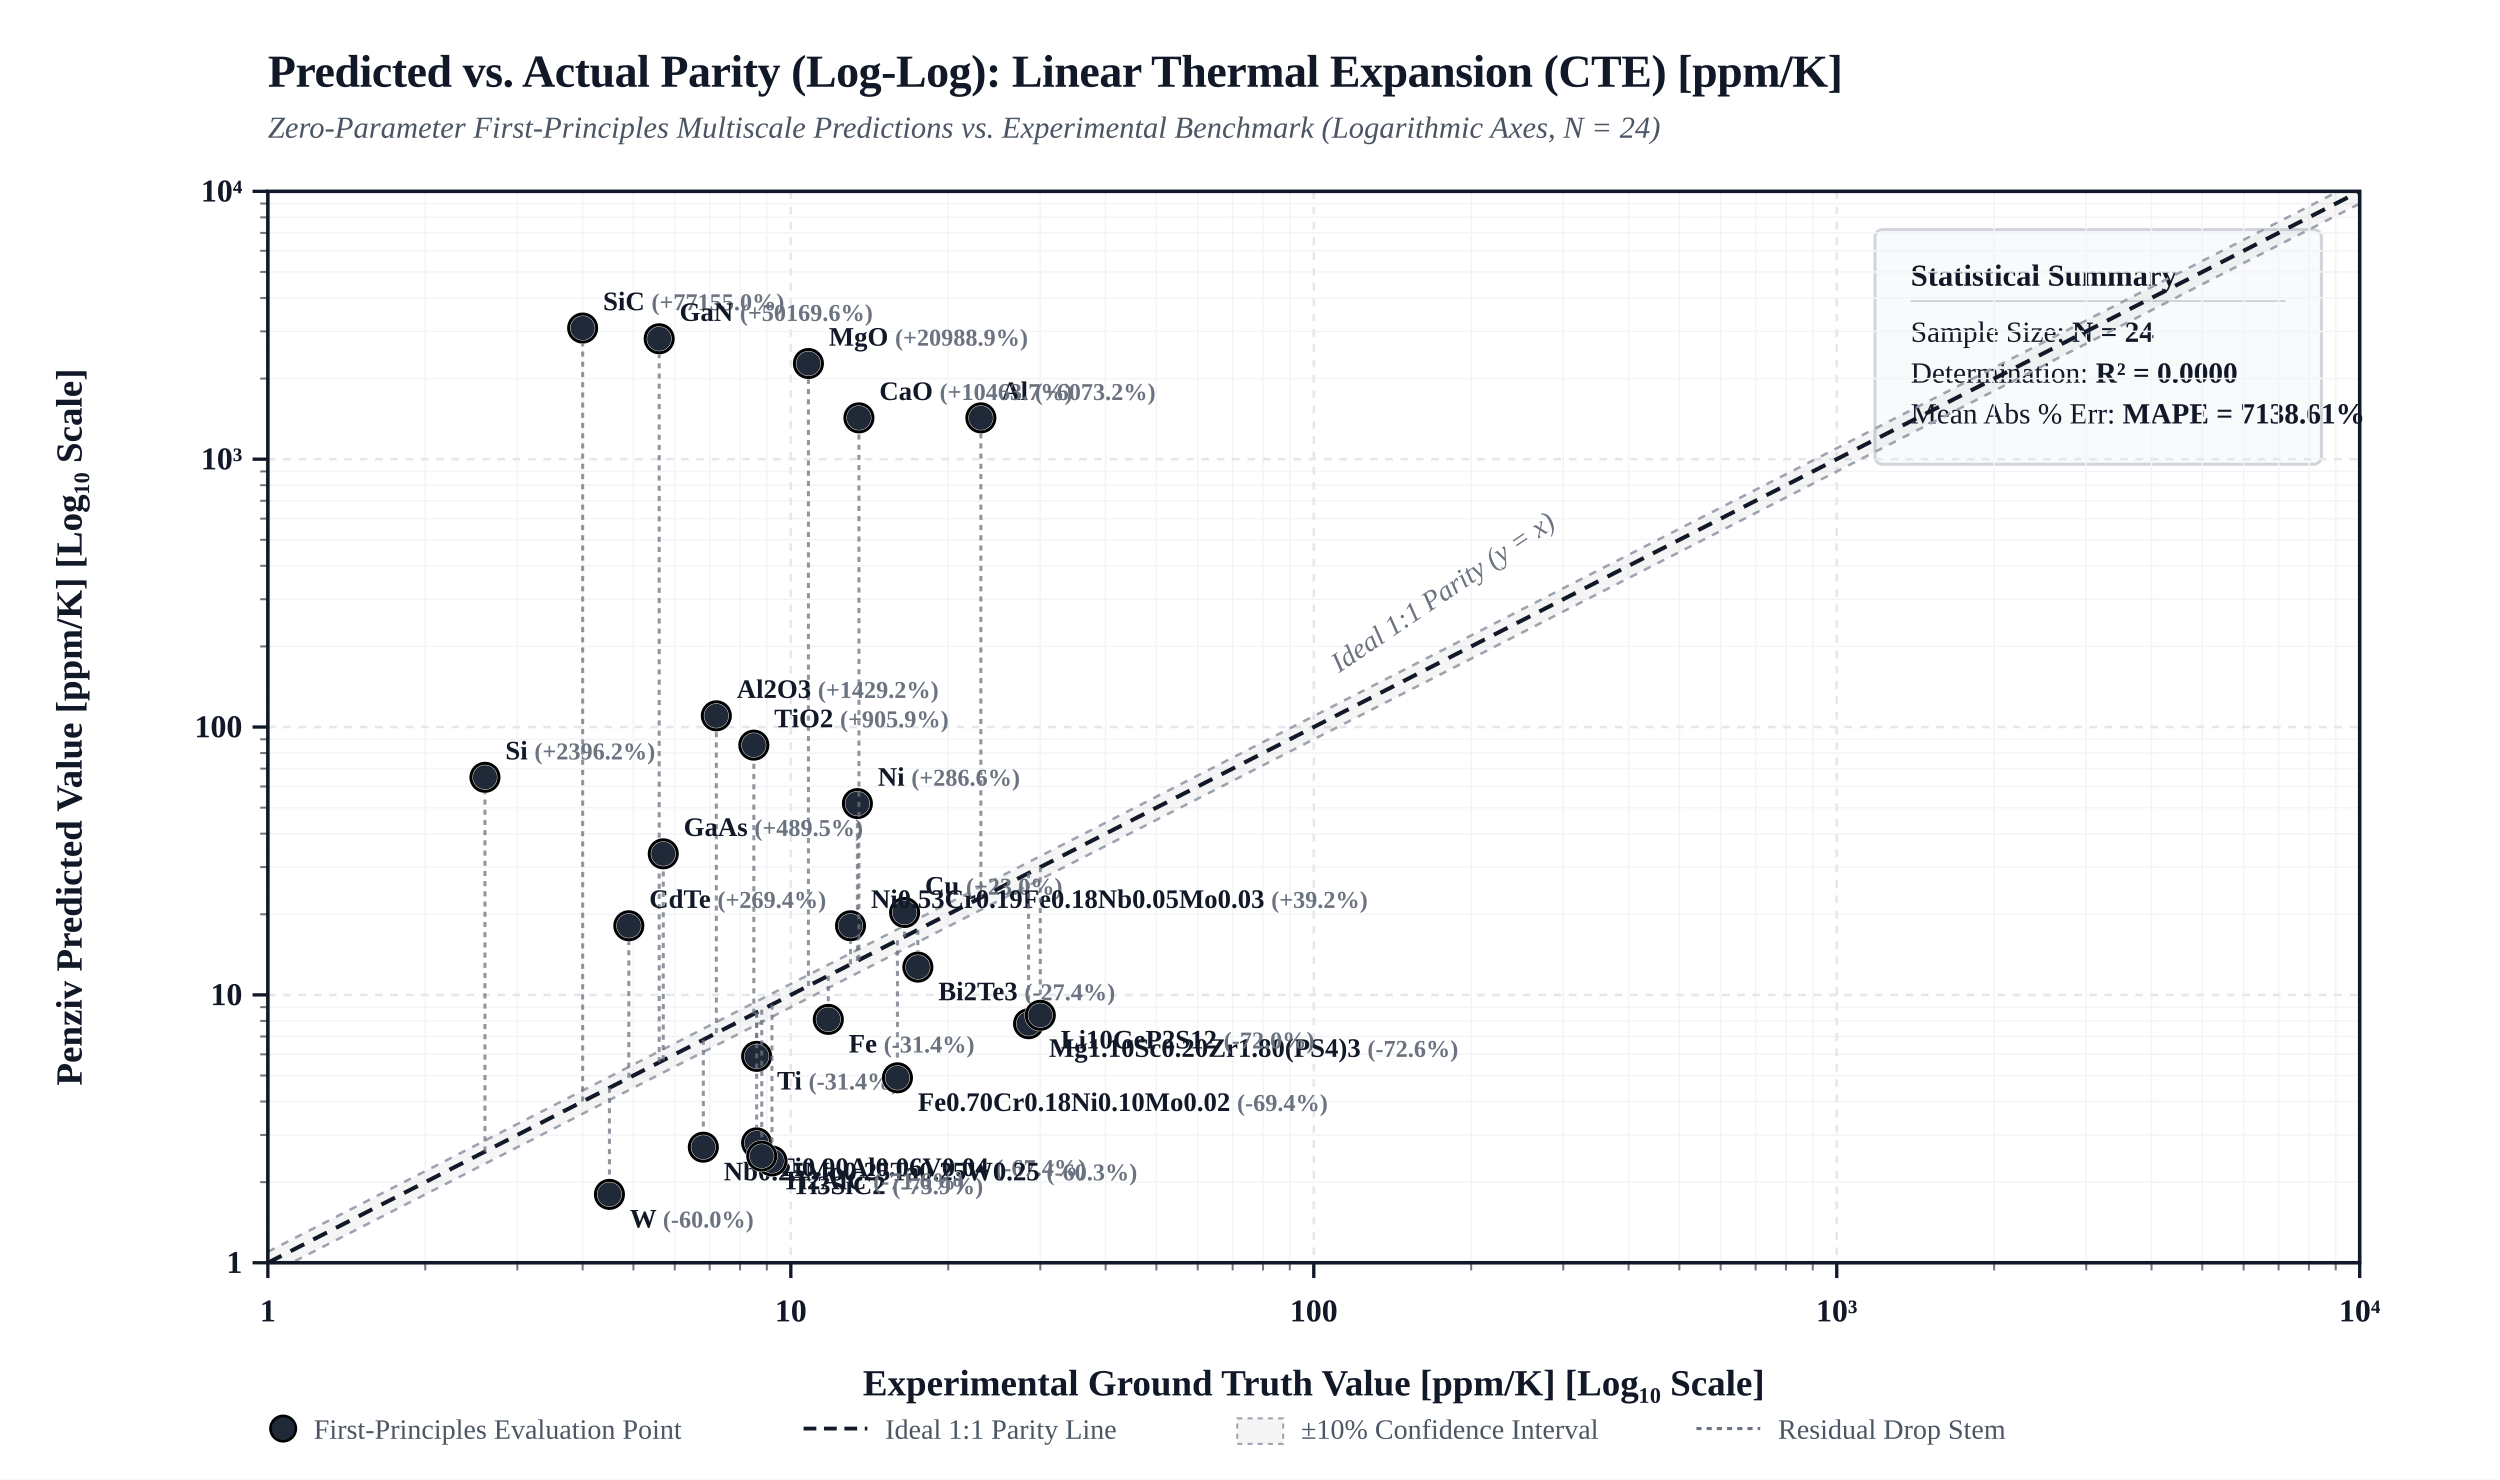
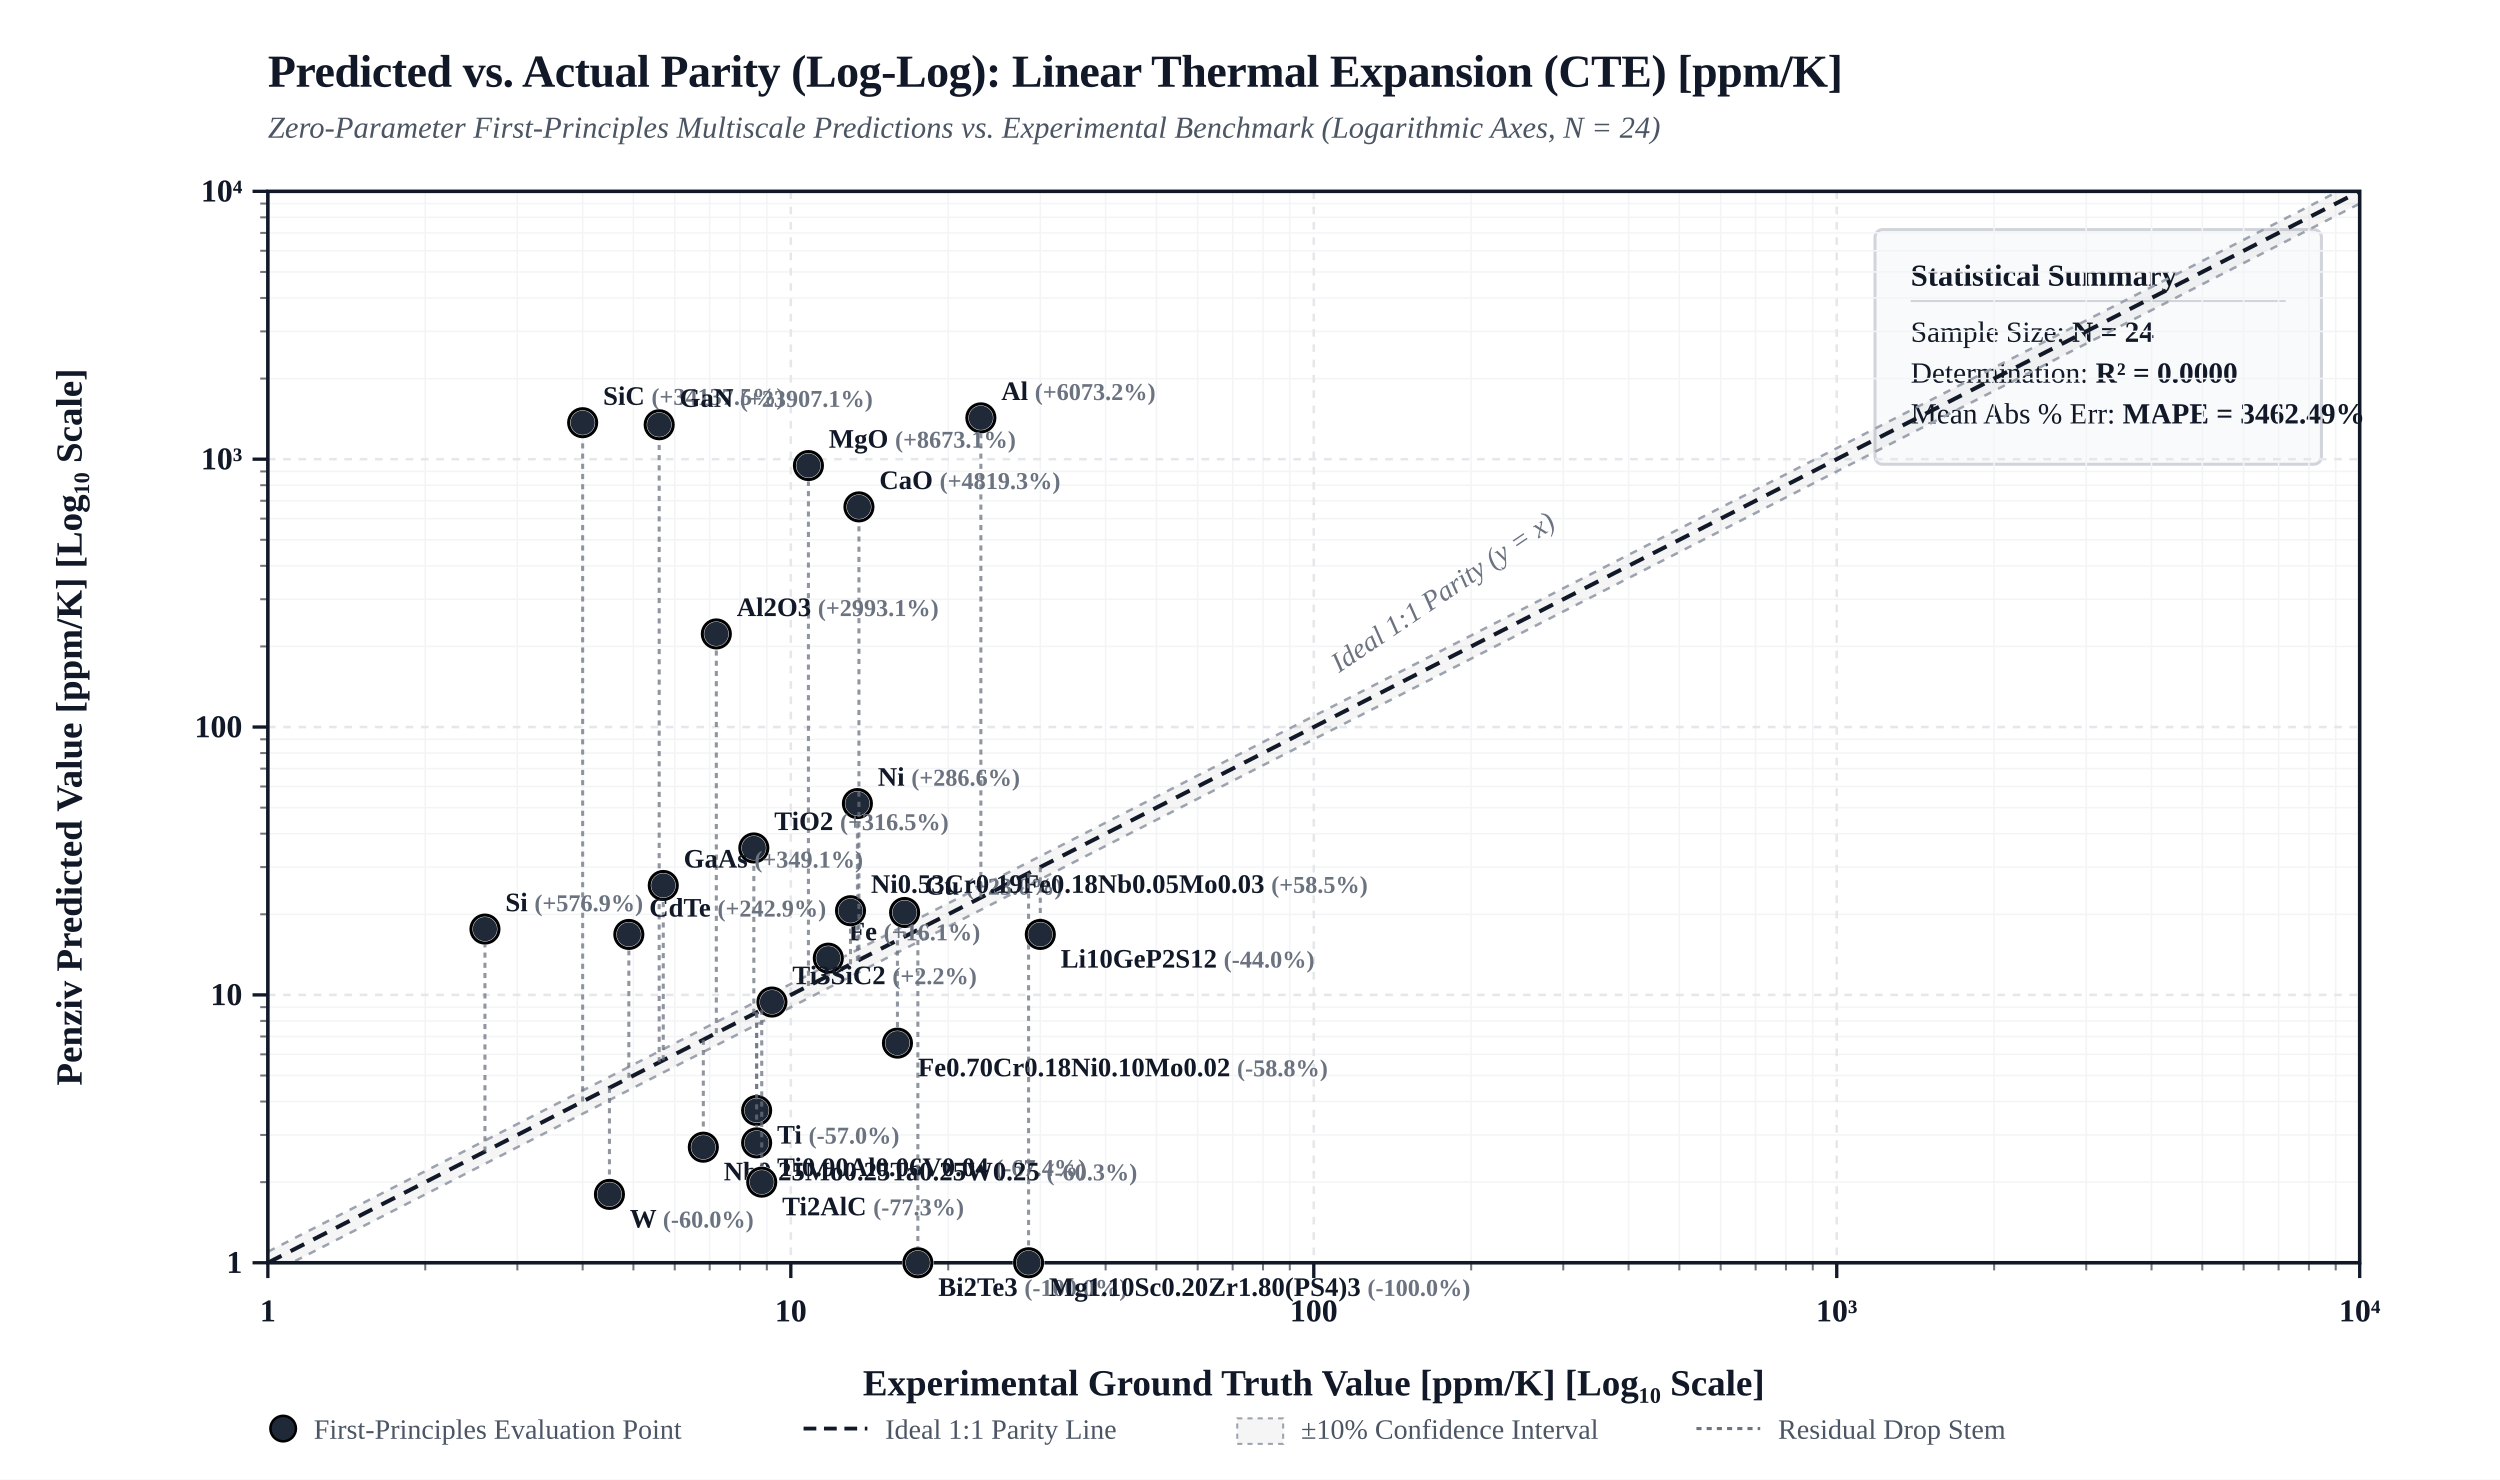
<svg xmlns="http://www.w3.org/2000/svg" viewBox="0 0 980 580" width="100%" height="auto" style="background-color: #FFFFFF; border: 1px solid #E5E7EB; border-radius: 4px; font-family: 'Times New Roman', Times, 'DejaVu Serif', 'TeX Gyre Termes', Georgia, serif;">
  <defs>
    <clipPath id="plotClip">
      <rect x="105" y="75" width="820" height="420" />
    </clipPath>
  </defs>
  <rect x="0" y="0" width="980" height="580" fill="#FFFFFF" />
  <text x="105" y="34" fill="#111827" font-size="18" font-weight="bold" letter-spacing="-0.01em">Predicted vs. Actual Parity (Log-Log): Linear Thermal Expansion (CTE) [ppm/K]</text>
  <text x="105" y="54" fill="#4B5563" font-size="12" font-style="italic">Zero-Parameter First-Principles Multiscale Predictions vs. Experimental Benchmark (Logarithmic Axes, N = 24)</text>
  <g transform="translate(735, 90)">
    <rect width="175" height="92" rx="3" fill="#F9FAFB" stroke="#D1D5DB" stroke-width="1.2" />
    <text x="14" y="22" fill="#111827" font-size="12" font-weight="bold">Statistical Summary</text>
    <line x1="14" y1="28" x2="161" y2="28" stroke="#D1D5DB" stroke-width="0.8" />
    <text x="14" y="44" fill="#111827" font-size="11.5">Sample Size: <tspan font-weight="bold">N = 24</tspan>
    </text>
    <text x="14" y="60" fill="#111827" font-size="11.5">Determination: <tspan font-weight="bold">R² = 0.0000</tspan>
    </text>
-     <text x="14" y="76" fill="#111827" font-size="11.5">Mean Abs % Err: <tspan font-weight="bold">MAPE = 7138.61%</tspan>
+     <text x="14" y="76" fill="#111827" font-size="11.5">Mean Abs % Err: <tspan font-weight="bold">MAPE = 3462.49%</tspan>
    </text>
  </g>
  <line x1="166.7" y1="75" x2="166.7" y2="495" stroke="#F3F4F6" stroke-width="0.6" />
  <line x1="105" y1="463.4" x2="925" y2="463.4" stroke="#F3F4F6" stroke-width="0.6" />
  <line x1="102" y1="463.4" x2="105" y2="463.4" stroke="#111827" stroke-width="0.8" opacity="0.6" />
  <line x1="166.7" y1="495" x2="166.7" y2="498" stroke="#111827" stroke-width="0.8" opacity="0.6" />
  <line x1="202.8" y1="75" x2="202.8" y2="495" stroke="#F3F4F6" stroke-width="0.6" />
  <line x1="105" y1="444.9" x2="925" y2="444.9" stroke="#F3F4F6" stroke-width="0.6" />
  <line x1="102" y1="444.9" x2="105" y2="444.9" stroke="#111827" stroke-width="0.8" opacity="0.6" />
  <line x1="202.8" y1="495" x2="202.8" y2="498" stroke="#111827" stroke-width="0.8" opacity="0.6" />
  <line x1="228.4" y1="75" x2="228.4" y2="495" stroke="#F3F4F6" stroke-width="0.6" />
  <line x1="105" y1="431.8" x2="925" y2="431.8" stroke="#F3F4F6" stroke-width="0.6" />
  <line x1="102" y1="431.8" x2="105" y2="431.8" stroke="#111827" stroke-width="0.8" opacity="0.6" />
  <line x1="228.4" y1="495" x2="228.4" y2="498" stroke="#111827" stroke-width="0.8" opacity="0.6" />
  <line x1="248.3" y1="75" x2="248.3" y2="495" stroke="#F3F4F6" stroke-width="0.6" />
  <line x1="105" y1="421.6" x2="925" y2="421.6" stroke="#F3F4F6" stroke-width="0.6" />
  <line x1="102" y1="421.6" x2="105" y2="421.6" stroke="#111827" stroke-width="0.8" opacity="0.6" />
  <line x1="248.3" y1="495" x2="248.3" y2="498" stroke="#111827" stroke-width="0.8" opacity="0.6" />
  <line x1="264.5" y1="75" x2="264.5" y2="495" stroke="#F3F4F6" stroke-width="0.6" />
  <line x1="105" y1="413.3" x2="925" y2="413.3" stroke="#F3F4F6" stroke-width="0.6" />
  <line x1="102" y1="413.3" x2="105" y2="413.3" stroke="#111827" stroke-width="0.8" opacity="0.6" />
  <line x1="264.5" y1="495" x2="264.5" y2="498" stroke="#111827" stroke-width="0.8" opacity="0.6" />
  <line x1="278.2" y1="75" x2="278.2" y2="495" stroke="#F3F4F6" stroke-width="0.6" />
  <line x1="105" y1="406.3" x2="925" y2="406.3" stroke="#F3F4F6" stroke-width="0.6" />
  <line x1="102" y1="406.3" x2="105" y2="406.3" stroke="#111827" stroke-width="0.8" opacity="0.6" />
  <line x1="278.2" y1="495" x2="278.2" y2="498" stroke="#111827" stroke-width="0.8" opacity="0.6" />
  <line x1="290.1" y1="75" x2="290.1" y2="495" stroke="#F3F4F6" stroke-width="0.6" />
  <line x1="105" y1="400.2" x2="925" y2="400.2" stroke="#F3F4F6" stroke-width="0.6" />
  <line x1="102" y1="400.2" x2="105" y2="400.2" stroke="#111827" stroke-width="0.8" opacity="0.6" />
  <line x1="290.1" y1="495" x2="290.1" y2="498" stroke="#111827" stroke-width="0.8" opacity="0.6" />
  <line x1="300.6" y1="75" x2="300.6" y2="495" stroke="#F3F4F6" stroke-width="0.6" />
  <line x1="105" y1="394.8" x2="925" y2="394.8" stroke="#F3F4F6" stroke-width="0.6" />
  <line x1="102" y1="394.8" x2="105" y2="394.8" stroke="#111827" stroke-width="0.8" opacity="0.6" />
  <line x1="300.6" y1="495" x2="300.6" y2="498" stroke="#111827" stroke-width="0.8" opacity="0.6" />
  <line x1="371.7" y1="75" x2="371.7" y2="495" stroke="#F3F4F6" stroke-width="0.6" />
  <line x1="105" y1="358.4" x2="925" y2="358.4" stroke="#F3F4F6" stroke-width="0.6" />
  <line x1="102" y1="358.4" x2="105" y2="358.4" stroke="#111827" stroke-width="0.8" opacity="0.6" />
  <line x1="371.7" y1="495" x2="371.7" y2="498" stroke="#111827" stroke-width="0.8" opacity="0.6" />
  <line x1="407.8" y1="75" x2="407.8" y2="495" stroke="#F3F4F6" stroke-width="0.6" />
  <line x1="105" y1="339.9" x2="925" y2="339.9" stroke="#F3F4F6" stroke-width="0.6" />
  <line x1="102" y1="339.9" x2="105" y2="339.9" stroke="#111827" stroke-width="0.8" opacity="0.6" />
  <line x1="407.8" y1="495" x2="407.8" y2="498" stroke="#111827" stroke-width="0.8" opacity="0.6" />
  <line x1="433.4" y1="75" x2="433.4" y2="495" stroke="#F3F4F6" stroke-width="0.6" />
  <line x1="105" y1="326.8" x2="925" y2="326.8" stroke="#F3F4F6" stroke-width="0.6" />
  <line x1="102" y1="326.8" x2="105" y2="326.8" stroke="#111827" stroke-width="0.8" opacity="0.6" />
  <line x1="433.4" y1="495" x2="433.4" y2="498" stroke="#111827" stroke-width="0.8" opacity="0.6" />
  <line x1="453.3" y1="75" x2="453.3" y2="495" stroke="#F3F4F6" stroke-width="0.6" />
  <line x1="105" y1="316.6" x2="925" y2="316.6" stroke="#F3F4F6" stroke-width="0.6" />
  <line x1="102" y1="316.6" x2="105" y2="316.6" stroke="#111827" stroke-width="0.8" opacity="0.6" />
  <line x1="453.3" y1="495" x2="453.3" y2="498" stroke="#111827" stroke-width="0.8" opacity="0.6" />
  <line x1="469.5" y1="75" x2="469.5" y2="495" stroke="#F3F4F6" stroke-width="0.6" />
  <line x1="105" y1="308.3" x2="925" y2="308.3" stroke="#F3F4F6" stroke-width="0.6" />
  <line x1="102" y1="308.3" x2="105" y2="308.3" stroke="#111827" stroke-width="0.8" opacity="0.6" />
  <line x1="469.5" y1="495" x2="469.5" y2="498" stroke="#111827" stroke-width="0.8" opacity="0.6" />
  <line x1="483.2" y1="75" x2="483.2" y2="495" stroke="#F3F4F6" stroke-width="0.6" />
  <line x1="105" y1="301.3" x2="925" y2="301.3" stroke="#F3F4F6" stroke-width="0.6" />
  <line x1="102" y1="301.3" x2="105" y2="301.3" stroke="#111827" stroke-width="0.8" opacity="0.6" />
  <line x1="483.2" y1="495" x2="483.2" y2="498" stroke="#111827" stroke-width="0.8" opacity="0.6" />
  <line x1="495.1" y1="75" x2="495.1" y2="495" stroke="#F3F4F6" stroke-width="0.6" />
  <line x1="105" y1="295.2" x2="925" y2="295.2" stroke="#F3F4F6" stroke-width="0.6" />
  <line x1="102" y1="295.2" x2="105" y2="295.2" stroke="#111827" stroke-width="0.8" opacity="0.6" />
  <line x1="495.1" y1="495" x2="495.1" y2="498" stroke="#111827" stroke-width="0.8" opacity="0.6" />
  <line x1="505.6" y1="75" x2="505.6" y2="495" stroke="#F3F4F6" stroke-width="0.6" />
  <line x1="105" y1="289.8" x2="925" y2="289.8" stroke="#F3F4F6" stroke-width="0.6" />
  <line x1="102" y1="289.8" x2="105" y2="289.8" stroke="#111827" stroke-width="0.8" opacity="0.6" />
  <line x1="505.6" y1="495" x2="505.6" y2="498" stroke="#111827" stroke-width="0.8" opacity="0.6" />
  <line x1="576.7" y1="75" x2="576.7" y2="495" stroke="#F3F4F6" stroke-width="0.6" />
  <line x1="105" y1="253.4" x2="925" y2="253.4" stroke="#F3F4F6" stroke-width="0.6" />
  <line x1="102" y1="253.4" x2="105" y2="253.4" stroke="#111827" stroke-width="0.8" opacity="0.6" />
  <line x1="576.7" y1="495" x2="576.7" y2="498" stroke="#111827" stroke-width="0.8" opacity="0.6" />
  <line x1="612.8" y1="75" x2="612.8" y2="495" stroke="#F3F4F6" stroke-width="0.6" />
  <line x1="105" y1="234.9" x2="925" y2="234.9" stroke="#F3F4F6" stroke-width="0.6" />
  <line x1="102" y1="234.9" x2="105" y2="234.9" stroke="#111827" stroke-width="0.8" opacity="0.6" />
  <line x1="612.8" y1="495" x2="612.8" y2="498" stroke="#111827" stroke-width="0.8" opacity="0.6" />
  <line x1="638.4" y1="75" x2="638.4" y2="495" stroke="#F3F4F6" stroke-width="0.6" />
  <line x1="105" y1="221.8" x2="925" y2="221.8" stroke="#F3F4F6" stroke-width="0.6" />
  <line x1="102" y1="221.8" x2="105" y2="221.8" stroke="#111827" stroke-width="0.8" opacity="0.6" />
  <line x1="638.4" y1="495" x2="638.4" y2="498" stroke="#111827" stroke-width="0.8" opacity="0.6" />
  <line x1="658.3" y1="75" x2="658.3" y2="495" stroke="#F3F4F6" stroke-width="0.6" />
  <line x1="105" y1="211.6" x2="925" y2="211.6" stroke="#F3F4F6" stroke-width="0.6" />
  <line x1="102" y1="211.6" x2="105" y2="211.6" stroke="#111827" stroke-width="0.8" opacity="0.6" />
  <line x1="658.3" y1="495" x2="658.3" y2="498" stroke="#111827" stroke-width="0.8" opacity="0.6" />
  <line x1="674.5" y1="75" x2="674.5" y2="495" stroke="#F3F4F6" stroke-width="0.6" />
  <line x1="105" y1="203.3" x2="925" y2="203.3" stroke="#F3F4F6" stroke-width="0.6" />
  <line x1="102" y1="203.3" x2="105" y2="203.3" stroke="#111827" stroke-width="0.8" opacity="0.6" />
  <line x1="674.5" y1="495" x2="674.5" y2="498" stroke="#111827" stroke-width="0.8" opacity="0.6" />
  <line x1="688.2" y1="75" x2="688.2" y2="495" stroke="#F3F4F6" stroke-width="0.6" />
  <line x1="105" y1="196.3" x2="925" y2="196.3" stroke="#F3F4F6" stroke-width="0.6" />
  <line x1="102" y1="196.3" x2="105" y2="196.3" stroke="#111827" stroke-width="0.8" opacity="0.6" />
  <line x1="688.2" y1="495" x2="688.2" y2="498" stroke="#111827" stroke-width="0.8" opacity="0.6" />
  <line x1="700.1" y1="75" x2="700.1" y2="495" stroke="#F3F4F6" stroke-width="0.6" />
  <line x1="105" y1="190.2" x2="925" y2="190.2" stroke="#F3F4F6" stroke-width="0.6" />
  <line x1="102" y1="190.2" x2="105" y2="190.2" stroke="#111827" stroke-width="0.8" opacity="0.6" />
  <line x1="700.1" y1="495" x2="700.1" y2="498" stroke="#111827" stroke-width="0.8" opacity="0.6" />
  <line x1="710.6" y1="75" x2="710.6" y2="495" stroke="#F3F4F6" stroke-width="0.6" />
  <line x1="105" y1="184.8" x2="925" y2="184.8" stroke="#F3F4F6" stroke-width="0.6" />
  <line x1="102" y1="184.8" x2="105" y2="184.8" stroke="#111827" stroke-width="0.8" opacity="0.6" />
  <line x1="710.6" y1="495" x2="710.6" y2="498" stroke="#111827" stroke-width="0.8" opacity="0.6" />
  <line x1="781.7" y1="75" x2="781.7" y2="495" stroke="#F3F4F6" stroke-width="0.6" />
  <line x1="105" y1="148.4" x2="925" y2="148.4" stroke="#F3F4F6" stroke-width="0.6" />
  <line x1="102" y1="148.4" x2="105" y2="148.4" stroke="#111827" stroke-width="0.8" opacity="0.6" />
  <line x1="781.7" y1="495" x2="781.7" y2="498" stroke="#111827" stroke-width="0.8" opacity="0.6" />
  <line x1="817.8" y1="75" x2="817.8" y2="495" stroke="#F3F4F6" stroke-width="0.6" />
  <line x1="105" y1="129.9" x2="925" y2="129.9" stroke="#F3F4F6" stroke-width="0.6" />
  <line x1="102" y1="129.9" x2="105" y2="129.9" stroke="#111827" stroke-width="0.8" opacity="0.6" />
  <line x1="817.8" y1="495" x2="817.8" y2="498" stroke="#111827" stroke-width="0.8" opacity="0.6" />
  <line x1="843.4" y1="75" x2="843.4" y2="495" stroke="#F3F4F6" stroke-width="0.6" />
  <line x1="105" y1="116.8" x2="925" y2="116.8" stroke="#F3F4F6" stroke-width="0.6" />
  <line x1="102" y1="116.8" x2="105" y2="116.8" stroke="#111827" stroke-width="0.8" opacity="0.6" />
  <line x1="843.4" y1="495" x2="843.4" y2="498" stroke="#111827" stroke-width="0.8" opacity="0.6" />
  <line x1="863.3" y1="75" x2="863.3" y2="495" stroke="#F3F4F6" stroke-width="0.6" />
  <line x1="105" y1="106.6" x2="925" y2="106.6" stroke="#F3F4F6" stroke-width="0.6" />
  <line x1="102" y1="106.6" x2="105" y2="106.6" stroke="#111827" stroke-width="0.8" opacity="0.6" />
  <line x1="863.3" y1="495" x2="863.3" y2="498" stroke="#111827" stroke-width="0.8" opacity="0.6" />
  <line x1="879.5" y1="75" x2="879.5" y2="495" stroke="#F3F4F6" stroke-width="0.6" />
  <line x1="105" y1="98.3" x2="925" y2="98.3" stroke="#F3F4F6" stroke-width="0.6" />
  <line x1="102" y1="98.3" x2="105" y2="98.3" stroke="#111827" stroke-width="0.8" opacity="0.6" />
  <line x1="879.5" y1="495" x2="879.5" y2="498" stroke="#111827" stroke-width="0.8" opacity="0.6" />
  <line x1="893.2" y1="75" x2="893.2" y2="495" stroke="#F3F4F6" stroke-width="0.6" />
  <line x1="105" y1="91.3" x2="925" y2="91.3" stroke="#F3F4F6" stroke-width="0.6" />
  <line x1="102" y1="91.3" x2="105" y2="91.3" stroke="#111827" stroke-width="0.8" opacity="0.6" />
  <line x1="893.2" y1="495" x2="893.2" y2="498" stroke="#111827" stroke-width="0.8" opacity="0.6" />
  <line x1="905.1" y1="75" x2="905.1" y2="495" stroke="#F3F4F6" stroke-width="0.6" />
  <line x1="105" y1="85.2" x2="925" y2="85.2" stroke="#F3F4F6" stroke-width="0.6" />
  <line x1="102" y1="85.2" x2="105" y2="85.2" stroke="#111827" stroke-width="0.8" opacity="0.6" />
  <line x1="905.1" y1="495" x2="905.1" y2="498" stroke="#111827" stroke-width="0.8" opacity="0.6" />
  <line x1="915.6" y1="75" x2="915.6" y2="495" stroke="#F3F4F6" stroke-width="0.6" />
  <line x1="105" y1="79.8" x2="925" y2="79.8" stroke="#F3F4F6" stroke-width="0.6" />
  <line x1="102" y1="79.8" x2="105" y2="79.8" stroke="#111827" stroke-width="0.8" opacity="0.6" />
  <line x1="915.6" y1="495" x2="915.6" y2="498" stroke="#111827" stroke-width="0.8" opacity="0.6" />
  <line x1="105.0" y1="75" x2="105.0" y2="495" stroke="#E5E7EB" stroke-width="1.0" stroke-dasharray="3,3" />
  <line x1="105" y1="495.0" x2="925" y2="495.0" stroke="#E5E7EB" stroke-width="1.0" stroke-dasharray="3,3" />
  <line x1="99" y1="495.0" x2="105" y2="495.0" stroke="#111827" stroke-width="1.3" />
  <text x="95" y="499.0" fill="#111827" font-size="12.5" font-weight="bold" text-anchor="end">1</text>
  <line x1="105.0" y1="495" x2="105.0" y2="501" stroke="#111827" stroke-width="1.3" />
  <text x="105.0" y="518.0" fill="#111827" font-size="12.5" font-weight="bold" text-anchor="middle">1</text>
  <line x1="310.0" y1="75" x2="310.0" y2="495" stroke="#E5E7EB" stroke-width="1.0" stroke-dasharray="3,3" />
  <line x1="105" y1="390.0" x2="925" y2="390.0" stroke="#E5E7EB" stroke-width="1.0" stroke-dasharray="3,3" />
  <line x1="99" y1="390.0" x2="105" y2="390.0" stroke="#111827" stroke-width="1.3" />
  <text x="95" y="394.0" fill="#111827" font-size="12.5" font-weight="bold" text-anchor="end">10</text>
  <line x1="310.0" y1="495" x2="310.0" y2="501" stroke="#111827" stroke-width="1.3" />
  <text x="310.0" y="518.0" fill="#111827" font-size="12.5" font-weight="bold" text-anchor="middle">10</text>
  <line x1="515.0" y1="75" x2="515.0" y2="495" stroke="#E5E7EB" stroke-width="1.0" stroke-dasharray="3,3" />
  <line x1="105" y1="285.0" x2="925" y2="285.0" stroke="#E5E7EB" stroke-width="1.0" stroke-dasharray="3,3" />
  <line x1="99" y1="285.0" x2="105" y2="285.0" stroke="#111827" stroke-width="1.3" />
  <text x="95" y="289.0" fill="#111827" font-size="12.5" font-weight="bold" text-anchor="end">100</text>
  <line x1="515.0" y1="495" x2="515.0" y2="501" stroke="#111827" stroke-width="1.3" />
  <text x="515.0" y="518.0" fill="#111827" font-size="12.5" font-weight="bold" text-anchor="middle">100</text>
  <line x1="720.0" y1="75" x2="720.0" y2="495" stroke="#E5E7EB" stroke-width="1.0" stroke-dasharray="3,3" />
  <line x1="105" y1="180.0" x2="925" y2="180.0" stroke="#E5E7EB" stroke-width="1.0" stroke-dasharray="3,3" />
  <line x1="99" y1="180.0" x2="105" y2="180.0" stroke="#111827" stroke-width="1.3" />
  <text x="95" y="184.0" fill="#111827" font-size="12.5" font-weight="bold" text-anchor="end">10³</text>
  <line x1="720.0" y1="495" x2="720.0" y2="501" stroke="#111827" stroke-width="1.3" />
  <text x="720.0" y="518.0" fill="#111827" font-size="12.5" font-weight="bold" text-anchor="middle">10³</text>
  <line x1="925.0" y1="75" x2="925.0" y2="495" stroke="#E5E7EB" stroke-width="1.0" stroke-dasharray="3,3" />
  <line x1="105" y1="75.0" x2="925" y2="75.0" stroke="#E5E7EB" stroke-width="1.0" stroke-dasharray="3,3" />
  <line x1="99" y1="75.0" x2="105" y2="75.0" stroke="#111827" stroke-width="1.3" />
  <text x="95" y="79.0" fill="#111827" font-size="12.5" font-weight="bold" text-anchor="end">10⁴</text>
  <line x1="925.0" y1="495" x2="925.0" y2="501" stroke="#111827" stroke-width="1.3" />
  <text x="925.0" y="518.0" fill="#111827" font-size="12.5" font-weight="bold" text-anchor="middle">10⁴</text>
  <polygon points="105.0,490.7 925.0,70.7 925.0,79.8 105.0,499.8" fill="rgba(0, 0, 0, 0.04)" clip-path="url(#plotClip)" />
  <line x1="105.0" y1="490.7" x2="925.0" y2="70.7" stroke="#9CA3AF" stroke-width="1.0" stroke-dasharray="3,3" clip-path="url(#plotClip)" />
  <line x1="105.0" y1="499.8" x2="925.0" y2="79.8" stroke="#9CA3AF" stroke-width="1.0" stroke-dasharray="3,3" clip-path="url(#plotClip)" />
  <line x1="105.0" y1="495.0" x2="925.0" y2="75.0" stroke="#111827" stroke-width="1.6" stroke-dasharray="6,4" clip-path="url(#plotClip)" />
  <text x="535.0" y="273.0" fill="#6B7280" font-size="11" font-style="italic" transform="rotate(-34 515.0 285.0)">Ideal 1:1 Parity (y = x)</text>
  <rect x="105" y="75" width="820" height="420" fill="none" stroke="#111827" stroke-width="1.4" />
  <text x="515.0" y="547.0" fill="#111827" font-size="14.5" font-weight="bold" text-anchor="middle">Experimental Ground Truth Value [ppm/K] [Log₁₀ Scale]</text>
  <text x="32" y="285.0" fill="#111827" font-size="14.5" font-weight="bold" text-anchor="middle" transform="rotate(-90 32 285.0)">Penziv Predicted Value [ppm/K] [Log₁₀ Scale]</text>
  <line x1="354.6" y1="367.2" x2="354.6" y2="357.7" stroke="#6B7280" stroke-width="1.2" stroke-dasharray="2,2" opacity="0.75" clip-path="url(#plotClip)" />
  <circle cx="354.6" cy="357.7" r="5.5" fill="#1F2937" stroke="#FFFFFF" stroke-width="1.5" />
  <circle cx="354.6" cy="357.7" r="5.5" fill="none" stroke="#000000" stroke-width="1.2" />
  <text x="362.6" y="350.7" fill="#111827" font-size="10.5" font-weight="600" text-anchor="start">Cu <tspan fill="#6B7280" font-size="9.5">(+23.0%)</tspan>
  </text>
  <line x1="384.5" y1="351.8" x2="384.5" y2="163.8" stroke="#6B7280" stroke-width="1.2" stroke-dasharray="2,2" opacity="0.75" clip-path="url(#plotClip)" />
  <circle cx="384.5" cy="163.8" r="5.5" fill="#1F2937" stroke="#FFFFFF" stroke-width="1.5" />
  <circle cx="384.5" cy="163.8" r="5.5" fill="none" stroke="#000000" stroke-width="1.2" />
  <text x="392.5" y="156.8" fill="#111827" font-size="10.5" font-weight="600" text-anchor="start">Al <tspan fill="#6B7280" font-size="9.5">(+6073.2%)</tspan>
  </text>
  <line x1="336.1" y1="376.7" x2="336.1" y2="315.0" stroke="#6B7280" stroke-width="1.2" stroke-dasharray="2,2" opacity="0.75" clip-path="url(#plotClip)" />
  <circle cx="336.1" cy="315.0" r="5.5" fill="#1F2937" stroke="#FFFFFF" stroke-width="1.5" />
  <circle cx="336.1" cy="315.0" r="5.5" fill="none" stroke="#000000" stroke-width="1.2" />
  <text x="344.1" y="308.0" fill="#111827" font-size="10.5" font-weight="600" text-anchor="start">Ni <tspan fill="#6B7280" font-size="9.5">(+286.6%)</tspan>
  </text>
-   <line x1="296.6" y1="396.9" x2="296.6" y2="414.1" stroke="#6B7280" stroke-width="1.2" stroke-dasharray="2,2" opacity="0.75" clip-path="url(#plotClip)" />
-   <circle cx="296.6" cy="414.1" r="5.5" fill="#1F2937" stroke="#FFFFFF" stroke-width="1.5" />
-   <circle cx="296.6" cy="414.1" r="5.5" fill="none" stroke="#000000" stroke-width="1.2" />
-   <text x="304.6" y="427.1" fill="#111827" font-size="10.5" font-weight="600" text-anchor="start">Ti <tspan fill="#6B7280" font-size="9.5">(-31.4%)</tspan>
+   <line x1="296.6" y1="396.9" x2="296.6" y2="435.3" stroke="#6B7280" stroke-width="1.2" stroke-dasharray="2,2" opacity="0.75" clip-path="url(#plotClip)" />
+   <circle cx="296.6" cy="435.3" r="5.5" fill="#1F2937" stroke="#FFFFFF" stroke-width="1.5" />
+   <circle cx="296.6" cy="435.3" r="5.5" fill="none" stroke="#000000" stroke-width="1.2" />
+   <text x="304.6" y="448.3" fill="#111827" font-size="10.5" font-weight="600" text-anchor="start">Ti <tspan fill="#6B7280" font-size="9.5">(-57.0%)</tspan>
  </text>
  <line x1="238.9" y1="426.4" x2="238.9" y2="468.2" stroke="#6B7280" stroke-width="1.2" stroke-dasharray="2,2" opacity="0.75" clip-path="url(#plotClip)" />
  <circle cx="238.9" cy="468.2" r="5.5" fill="#1F2937" stroke="#FFFFFF" stroke-width="1.5" />
  <circle cx="238.9" cy="468.2" r="5.5" fill="none" stroke="#000000" stroke-width="1.2" />
  <text x="246.9" y="481.2" fill="#111827" font-size="10.5" font-weight="600" text-anchor="start">W <tspan fill="#6B7280" font-size="9.5">(-60.0%)</tspan>
  </text>
-   <line x1="324.7" y1="382.5" x2="324.7" y2="399.6" stroke="#6B7280" stroke-width="1.2" stroke-dasharray="2,2" opacity="0.75" clip-path="url(#plotClip)" />
-   <circle cx="324.7" cy="399.6" r="5.5" fill="#1F2937" stroke="#FFFFFF" stroke-width="1.5" />
-   <circle cx="324.7" cy="399.6" r="5.5" fill="none" stroke="#000000" stroke-width="1.2" />
-   <text x="332.7" y="412.6" fill="#111827" font-size="10.5" font-weight="600" text-anchor="start">Fe <tspan fill="#6B7280" font-size="9.5">(-31.4%)</tspan>
-   </text>
-   <line x1="351.8" y1="368.6" x2="351.8" y2="422.5" stroke="#6B7280" stroke-width="1.2" stroke-dasharray="2,2" opacity="0.75" clip-path="url(#plotClip)" />
-   <circle cx="351.8" cy="422.5" r="5.5" fill="#1F2937" stroke="#FFFFFF" stroke-width="1.5" />
-   <circle cx="351.8" cy="422.5" r="5.5" fill="none" stroke="#000000" stroke-width="1.2" />
-   <text x="359.8" y="435.5" fill="#111827" font-size="10.5" font-weight="600" text-anchor="start">Fe0.70Cr0.18Ni0.10Mo0.02 <tspan fill="#6B7280" font-size="9.5">(-69.4%)</tspan>
-   </text>
-   <line x1="333.4" y1="378.0" x2="333.4" y2="362.9" stroke="#6B7280" stroke-width="1.2" stroke-dasharray="2,2" opacity="0.75" clip-path="url(#plotClip)" />
-   <circle cx="333.4" cy="362.9" r="5.5" fill="#1F2937" stroke="#FFFFFF" stroke-width="1.5" />
-   <circle cx="333.4" cy="362.9" r="5.5" fill="none" stroke="#000000" stroke-width="1.2" />
-   <text x="341.4" y="355.9" fill="#111827" font-size="10.5" font-weight="600" text-anchor="start">Ni0.53Cr0.19Fe0.18Nb0.05Mo0.03 <tspan fill="#6B7280" font-size="9.5">(+39.2%)</tspan>
+   <line x1="324.7" y1="382.5" x2="324.7" y2="375.6" stroke="#6B7280" stroke-width="1.2" stroke-dasharray="2,2" opacity="0.75" clip-path="url(#plotClip)" />
+   <circle cx="324.7" cy="375.6" r="5.5" fill="#1F2937" stroke="#FFFFFF" stroke-width="1.5" />
+   <circle cx="324.7" cy="375.6" r="5.5" fill="none" stroke="#000000" stroke-width="1.2" />
+   <text x="332.7" y="368.6" fill="#111827" font-size="10.5" font-weight="600" text-anchor="start">Fe <tspan fill="#6B7280" font-size="9.5">(+16.1%)</tspan>
+   </text>
+   <line x1="351.8" y1="368.6" x2="351.8" y2="408.9" stroke="#6B7280" stroke-width="1.2" stroke-dasharray="2,2" opacity="0.75" clip-path="url(#plotClip)" />
+   <circle cx="351.8" cy="408.9" r="5.5" fill="#1F2937" stroke="#FFFFFF" stroke-width="1.5" />
+   <circle cx="351.8" cy="408.9" r="5.5" fill="none" stroke="#000000" stroke-width="1.2" />
+   <text x="359.8" y="421.9" fill="#111827" font-size="10.5" font-weight="600" text-anchor="start">Fe0.70Cr0.18Ni0.10Mo0.02 <tspan fill="#6B7280" font-size="9.5">(-58.8%)</tspan>
+   </text>
+   <line x1="333.4" y1="378.0" x2="333.4" y2="357.0" stroke="#6B7280" stroke-width="1.2" stroke-dasharray="2,2" opacity="0.75" clip-path="url(#plotClip)" />
+   <circle cx="333.4" cy="357.0" r="5.5" fill="#1F2937" stroke="#FFFFFF" stroke-width="1.5" />
+   <circle cx="333.4" cy="357.0" r="5.5" fill="none" stroke="#000000" stroke-width="1.2" />
+   <text x="341.4" y="350.0" fill="#111827" font-size="10.5" font-weight="600" text-anchor="start">Ni0.53Cr0.19Fe0.18Nb0.05Mo0.03 <tspan fill="#6B7280" font-size="9.5">(+58.5%)</tspan>
  </text>
  <line x1="296.6" y1="396.9" x2="296.6" y2="448.0" stroke="#6B7280" stroke-width="1.2" stroke-dasharray="2,2" opacity="0.75" clip-path="url(#plotClip)" />
  <circle cx="296.6" cy="448.0" r="5.5" fill="#1F2937" stroke="#FFFFFF" stroke-width="1.5" />
  <circle cx="296.6" cy="448.0" r="5.5" fill="none" stroke="#000000" stroke-width="1.2" />
  <text x="304.6" y="461.0" fill="#111827" font-size="10.5" font-weight="600" text-anchor="start">Ti0.90Al0.06V0.04 <tspan fill="#6B7280" font-size="9.5">(-67.4%)</tspan>
  </text>
  <line x1="275.7" y1="407.6" x2="275.7" y2="449.7" stroke="#6B7280" stroke-width="1.2" stroke-dasharray="2,2" opacity="0.75" clip-path="url(#plotClip)" />
  <circle cx="275.7" cy="449.7" r="5.5" fill="#1F2937" stroke="#FFFFFF" stroke-width="1.5" />
  <circle cx="275.7" cy="449.7" r="5.5" fill="none" stroke="#000000" stroke-width="1.2" />
  <text x="283.7" y="462.7" fill="#111827" font-size="10.5" font-weight="600" text-anchor="start">Nb0.25Mo0.25Ta0.25W0.25 <tspan fill="#6B7280" font-size="9.5">(-60.3%)</tspan>
  </text>
-   <line x1="302.6" y1="393.8" x2="302.6" y2="455.1" stroke="#6B7280" stroke-width="1.2" stroke-dasharray="2,2" opacity="0.75" clip-path="url(#plotClip)" />
-   <circle cx="302.6" cy="455.1" r="5.5" fill="#1F2937" stroke="#FFFFFF" stroke-width="1.5" />
-   <circle cx="302.6" cy="455.1" r="5.5" fill="none" stroke="#000000" stroke-width="1.2" />
-   <text x="310.6" y="468.1" fill="#111827" font-size="10.5" font-weight="600" text-anchor="start">Ti3SiC2 <tspan fill="#6B7280" font-size="9.5">(-73.9%)</tspan>
-   </text>
-   <line x1="298.6" y1="395.8" x2="298.6" y2="453.2" stroke="#6B7280" stroke-width="1.2" stroke-dasharray="2,2" opacity="0.75" clip-path="url(#plotClip)" />
-   <circle cx="298.6" cy="453.2" r="5.5" fill="#1F2937" stroke="#FFFFFF" stroke-width="1.5" />
-   <circle cx="298.6" cy="453.2" r="5.5" fill="none" stroke="#000000" stroke-width="1.2" />
-   <text x="306.6" y="466.2" fill="#111827" font-size="10.5" font-weight="600" text-anchor="start">Ti2AlC <tspan fill="#6B7280" font-size="9.5">(-71.6%)</tspan>
-   </text>
-   <line x1="336.7" y1="376.3" x2="336.7" y2="163.8" stroke="#6B7280" stroke-width="1.2" stroke-dasharray="2,2" opacity="0.75" clip-path="url(#plotClip)" />
-   <circle cx="336.7" cy="163.8" r="5.5" fill="#1F2937" stroke="#FFFFFF" stroke-width="1.5" />
-   <circle cx="336.7" cy="163.8" r="5.5" fill="none" stroke="#000000" stroke-width="1.2" />
-   <text x="344.7" y="156.8" fill="#111827" font-size="10.5" font-weight="600" text-anchor="start">CaO <tspan fill="#6B7280" font-size="9.5">(+10463.7%)</tspan>
-   </text>
-   <line x1="316.9" y1="386.5" x2="316.9" y2="142.5" stroke="#6B7280" stroke-width="1.2" stroke-dasharray="2,2" opacity="0.75" clip-path="url(#plotClip)" />
-   <circle cx="316.9" cy="142.5" r="5.5" fill="#1F2937" stroke="#FFFFFF" stroke-width="1.5" />
-   <circle cx="316.9" cy="142.5" r="5.5" fill="none" stroke="#000000" stroke-width="1.2" />
-   <text x="324.9" y="135.5" fill="#111827" font-size="10.5" font-weight="600" text-anchor="start">MgO <tspan fill="#6B7280" font-size="9.5">(+20988.9%)</tspan>
-   </text>
-   <line x1="280.8" y1="405.0" x2="280.8" y2="280.6" stroke="#6B7280" stroke-width="1.2" stroke-dasharray="2,2" opacity="0.75" clip-path="url(#plotClip)" />
-   <circle cx="280.8" cy="280.6" r="5.5" fill="#1F2937" stroke="#FFFFFF" stroke-width="1.5" />
-   <circle cx="280.8" cy="280.6" r="5.5" fill="none" stroke="#000000" stroke-width="1.2" />
-   <text x="288.8" y="273.6" fill="#111827" font-size="10.5" font-weight="600" text-anchor="start">Al2O3 <tspan fill="#6B7280" font-size="9.5">(+1429.2%)</tspan>
-   </text>
-   <line x1="295.5" y1="397.4" x2="295.5" y2="292.1" stroke="#6B7280" stroke-width="1.2" stroke-dasharray="2,2" opacity="0.75" clip-path="url(#plotClip)" />
-   <circle cx="295.5" cy="292.1" r="5.5" fill="#1F2937" stroke="#FFFFFF" stroke-width="1.5" />
-   <circle cx="295.5" cy="292.1" r="5.5" fill="none" stroke="#000000" stroke-width="1.2" />
-   <text x="303.5" y="285.1" fill="#111827" font-size="10.5" font-weight="600" text-anchor="start">TiO2 <tspan fill="#6B7280" font-size="9.5">(+905.9%)</tspan>
-   </text>
-   <line x1="228.4" y1="431.8" x2="228.4" y2="128.6" stroke="#6B7280" stroke-width="1.2" stroke-dasharray="2,2" opacity="0.75" clip-path="url(#plotClip)" />
-   <circle cx="228.4" cy="128.6" r="5.5" fill="#1F2937" stroke="#FFFFFF" stroke-width="1.5" />
-   <circle cx="228.4" cy="128.6" r="5.5" fill="none" stroke="#000000" stroke-width="1.2" />
-   <text x="236.4" y="121.6" fill="#111827" font-size="10.5" font-weight="600" text-anchor="start">SiC <tspan fill="#6B7280" font-size="9.5">(+77155.0%)</tspan>
-   </text>
-   <line x1="258.4" y1="416.4" x2="258.4" y2="132.8" stroke="#6B7280" stroke-width="1.2" stroke-dasharray="2,2" opacity="0.75" clip-path="url(#plotClip)" />
-   <circle cx="258.4" cy="132.8" r="5.5" fill="#1F2937" stroke="#FFFFFF" stroke-width="1.5" />
-   <circle cx="258.4" cy="132.8" r="5.5" fill="none" stroke="#000000" stroke-width="1.2" />
-   <text x="266.4" y="125.8" fill="#111827" font-size="10.5" font-weight="600" text-anchor="start">GaN <tspan fill="#6B7280" font-size="9.5">(+50169.6%)</tspan>
-   </text>
-   <line x1="190.1" y1="451.4" x2="190.1" y2="304.7" stroke="#6B7280" stroke-width="1.2" stroke-dasharray="2,2" opacity="0.75" clip-path="url(#plotClip)" />
-   <circle cx="190.1" cy="304.7" r="5.5" fill="#1F2937" stroke="#FFFFFF" stroke-width="1.5" />
-   <circle cx="190.1" cy="304.7" r="5.5" fill="none" stroke="#000000" stroke-width="1.2" />
-   <text x="198.1" y="297.7" fill="#111827" font-size="10.5" font-weight="600" text-anchor="start">Si <tspan fill="#6B7280" font-size="9.5">(+2396.2%)</tspan>
-   </text>
-   <line x1="260.0" y1="415.6" x2="260.0" y2="334.7" stroke="#6B7280" stroke-width="1.2" stroke-dasharray="2,2" opacity="0.75" clip-path="url(#plotClip)" />
-   <circle cx="260.0" cy="334.7" r="5.5" fill="#1F2937" stroke="#FFFFFF" stroke-width="1.5" />
-   <circle cx="260.0" cy="334.7" r="5.5" fill="none" stroke="#000000" stroke-width="1.2" />
-   <text x="268.0" y="327.7" fill="#111827" font-size="10.5" font-weight="600" text-anchor="start">GaAs <tspan fill="#6B7280" font-size="9.5">(+489.5%)</tspan>
-   </text>
-   <line x1="246.5" y1="422.5" x2="246.5" y2="362.9" stroke="#6B7280" stroke-width="1.2" stroke-dasharray="2,2" opacity="0.75" clip-path="url(#plotClip)" />
-   <circle cx="246.5" cy="362.9" r="5.5" fill="#1F2937" stroke="#FFFFFF" stroke-width="1.5" />
-   <circle cx="246.5" cy="362.9" r="5.5" fill="none" stroke="#000000" stroke-width="1.2" />
-   <text x="254.5" y="355.9" fill="#111827" font-size="10.5" font-weight="600" text-anchor="start">CdTe <tspan fill="#6B7280" font-size="9.5">(+269.4%)</tspan>
-   </text>
-   <line x1="359.8" y1="364.5" x2="359.8" y2="379.1" stroke="#6B7280" stroke-width="1.2" stroke-dasharray="2,2" opacity="0.75" clip-path="url(#plotClip)" />
-   <circle cx="359.8" cy="379.1" r="5.5" fill="#1F2937" stroke="#FFFFFF" stroke-width="1.5" />
-   <circle cx="359.8" cy="379.1" r="5.5" fill="none" stroke="#000000" stroke-width="1.2" />
-   <text x="367.8" y="392.1" fill="#111827" font-size="10.5" font-weight="600" text-anchor="start">Bi2Te3 <tspan fill="#6B7280" font-size="9.5">(-27.4%)</tspan>
-   </text>
-   <line x1="403.2" y1="342.2" x2="403.2" y2="401.3" stroke="#6B7280" stroke-width="1.2" stroke-dasharray="2,2" opacity="0.75" clip-path="url(#plotClip)" />
-   <circle cx="403.2" cy="401.3" r="5.5" fill="#1F2937" stroke="#FFFFFF" stroke-width="1.5" />
-   <circle cx="403.2" cy="401.3" r="5.5" fill="none" stroke="#000000" stroke-width="1.2" />
-   <text x="411.2" y="414.3" fill="#111827" font-size="10.5" font-weight="600" text-anchor="start">Mg1.10Sc0.20Zr1.80(PS4)3 <tspan fill="#6B7280" font-size="9.5">(-72.6%)</tspan>
-   </text>
-   <line x1="407.8" y1="339.9" x2="407.8" y2="398.0" stroke="#6B7280" stroke-width="1.2" stroke-dasharray="2,2" opacity="0.75" clip-path="url(#plotClip)" />
-   <circle cx="407.8" cy="398.0" r="5.5" fill="#1F2937" stroke="#FFFFFF" stroke-width="1.5" />
-   <circle cx="407.8" cy="398.0" r="5.5" fill="none" stroke="#000000" stroke-width="1.2" />
-   <text x="415.8" y="411.0" fill="#111827" font-size="10.5" font-weight="600" text-anchor="start">Li10GeP2S12 <tspan fill="#6B7280" font-size="9.5">(-72.0%)</tspan>
+   <line x1="302.6" y1="393.8" x2="302.6" y2="392.8" stroke="#6B7280" stroke-width="1.2" stroke-dasharray="2,2" opacity="0.75" clip-path="url(#plotClip)" />
+   <circle cx="302.6" cy="392.8" r="5.5" fill="#1F2937" stroke="#FFFFFF" stroke-width="1.5" />
+   <circle cx="302.6" cy="392.8" r="5.5" fill="none" stroke="#000000" stroke-width="1.2" />
+   <text x="310.6" y="385.8" fill="#111827" font-size="10.5" font-weight="600" text-anchor="start">Ti3SiC2 <tspan fill="#6B7280" font-size="9.5">(+2.2%)</tspan>
+   </text>
+   <line x1="298.6" y1="395.8" x2="298.6" y2="463.4" stroke="#6B7280" stroke-width="1.2" stroke-dasharray="2,2" opacity="0.75" clip-path="url(#plotClip)" />
+   <circle cx="298.6" cy="463.4" r="5.5" fill="#1F2937" stroke="#FFFFFF" stroke-width="1.5" />
+   <circle cx="298.6" cy="463.4" r="5.5" fill="none" stroke="#000000" stroke-width="1.2" />
+   <text x="306.6" y="476.4" fill="#111827" font-size="10.5" font-weight="600" text-anchor="start">Ti2AlC <tspan fill="#6B7280" font-size="9.5">(-77.3%)</tspan>
+   </text>
+   <line x1="336.7" y1="376.3" x2="336.7" y2="198.7" stroke="#6B7280" stroke-width="1.2" stroke-dasharray="2,2" opacity="0.75" clip-path="url(#plotClip)" />
+   <circle cx="336.7" cy="198.7" r="5.5" fill="#1F2937" stroke="#FFFFFF" stroke-width="1.5" />
+   <circle cx="336.7" cy="198.7" r="5.5" fill="none" stroke="#000000" stroke-width="1.2" />
+   <text x="344.7" y="191.7" fill="#111827" font-size="10.5" font-weight="600" text-anchor="start">CaO <tspan fill="#6B7280" font-size="9.5">(+4819.3%)</tspan>
+   </text>
+   <line x1="316.9" y1="386.5" x2="316.9" y2="182.5" stroke="#6B7280" stroke-width="1.2" stroke-dasharray="2,2" opacity="0.75" clip-path="url(#plotClip)" />
+   <circle cx="316.9" cy="182.5" r="5.5" fill="#1F2937" stroke="#FFFFFF" stroke-width="1.5" />
+   <circle cx="316.9" cy="182.5" r="5.5" fill="none" stroke="#000000" stroke-width="1.2" />
+   <text x="324.9" y="175.5" fill="#111827" font-size="10.5" font-weight="600" text-anchor="start">MgO <tspan fill="#6B7280" font-size="9.5">(+8673.1%)</tspan>
+   </text>
+   <line x1="280.8" y1="405.0" x2="280.8" y2="248.5" stroke="#6B7280" stroke-width="1.2" stroke-dasharray="2,2" opacity="0.75" clip-path="url(#plotClip)" />
+   <circle cx="280.8" cy="248.5" r="5.5" fill="#1F2937" stroke="#FFFFFF" stroke-width="1.5" />
+   <circle cx="280.8" cy="248.5" r="5.5" fill="none" stroke="#000000" stroke-width="1.2" />
+   <text x="288.8" y="241.5" fill="#111827" font-size="10.5" font-weight="600" text-anchor="start">Al2O3 <tspan fill="#6B7280" font-size="9.5">(+2993.1%)</tspan>
+   </text>
+   <line x1="295.5" y1="397.4" x2="295.5" y2="332.4" stroke="#6B7280" stroke-width="1.2" stroke-dasharray="2,2" opacity="0.75" clip-path="url(#plotClip)" />
+   <circle cx="295.5" cy="332.4" r="5.5" fill="#1F2937" stroke="#FFFFFF" stroke-width="1.5" />
+   <circle cx="295.5" cy="332.4" r="5.5" fill="none" stroke="#000000" stroke-width="1.2" />
+   <text x="303.5" y="325.4" fill="#111827" font-size="10.5" font-weight="600" text-anchor="start">TiO2 <tspan fill="#6B7280" font-size="9.5">(+316.5%)</tspan>
+   </text>
+   <line x1="228.4" y1="431.8" x2="228.4" y2="165.7" stroke="#6B7280" stroke-width="1.2" stroke-dasharray="2,2" opacity="0.75" clip-path="url(#plotClip)" />
+   <circle cx="228.4" cy="165.7" r="5.5" fill="#1F2937" stroke="#FFFFFF" stroke-width="1.5" />
+   <circle cx="228.4" cy="165.7" r="5.5" fill="none" stroke="#000000" stroke-width="1.2" />
+   <text x="236.4" y="158.7" fill="#111827" font-size="10.5" font-weight="600" text-anchor="start">SiC <tspan fill="#6B7280" font-size="9.5">(+34137.5%)</tspan>
+   </text>
+   <line x1="258.4" y1="416.4" x2="258.4" y2="166.5" stroke="#6B7280" stroke-width="1.2" stroke-dasharray="2,2" opacity="0.75" clip-path="url(#plotClip)" />
+   <circle cx="258.4" cy="166.5" r="5.5" fill="#1F2937" stroke="#FFFFFF" stroke-width="1.5" />
+   <circle cx="258.4" cy="166.5" r="5.5" fill="none" stroke="#000000" stroke-width="1.2" />
+   <text x="266.4" y="159.5" fill="#111827" font-size="10.5" font-weight="600" text-anchor="start">GaN <tspan fill="#6B7280" font-size="9.5">(+23907.1%)</tspan>
+   </text>
+   <line x1="190.1" y1="451.4" x2="190.1" y2="364.2" stroke="#6B7280" stroke-width="1.2" stroke-dasharray="2,2" opacity="0.75" clip-path="url(#plotClip)" />
+   <circle cx="190.1" cy="364.2" r="5.5" fill="#1F2937" stroke="#FFFFFF" stroke-width="1.5" />
+   <circle cx="190.1" cy="364.2" r="5.5" fill="none" stroke="#000000" stroke-width="1.2" />
+   <text x="198.1" y="357.2" fill="#111827" font-size="10.5" font-weight="600" text-anchor="start">Si <tspan fill="#6B7280" font-size="9.5">(+576.9%)</tspan>
+   </text>
+   <line x1="260.0" y1="415.6" x2="260.0" y2="347.1" stroke="#6B7280" stroke-width="1.2" stroke-dasharray="2,2" opacity="0.75" clip-path="url(#plotClip)" />
+   <circle cx="260.0" cy="347.1" r="5.5" fill="#1F2937" stroke="#FFFFFF" stroke-width="1.5" />
+   <circle cx="260.0" cy="347.1" r="5.5" fill="none" stroke="#000000" stroke-width="1.2" />
+   <text x="268.0" y="340.1" fill="#111827" font-size="10.5" font-weight="600" text-anchor="start">GaAs <tspan fill="#6B7280" font-size="9.5">(+349.1%)</tspan>
+   </text>
+   <line x1="246.5" y1="422.5" x2="246.5" y2="366.3" stroke="#6B7280" stroke-width="1.2" stroke-dasharray="2,2" opacity="0.75" clip-path="url(#plotClip)" />
+   <circle cx="246.5" cy="366.3" r="5.5" fill="#1F2937" stroke="#FFFFFF" stroke-width="1.5" />
+   <circle cx="246.5" cy="366.3" r="5.5" fill="none" stroke="#000000" stroke-width="1.2" />
+   <text x="254.5" y="359.3" fill="#111827" font-size="10.5" font-weight="600" text-anchor="start">CdTe <tspan fill="#6B7280" font-size="9.5">(+242.9%)</tspan>
+   </text>
+   <line x1="359.8" y1="364.5" x2="359.8" y2="495.0" stroke="#6B7280" stroke-width="1.2" stroke-dasharray="2,2" opacity="0.75" clip-path="url(#plotClip)" />
+   <circle cx="359.8" cy="495.0" r="5.5" fill="#1F2937" stroke="#FFFFFF" stroke-width="1.5" />
+   <circle cx="359.8" cy="495.0" r="5.5" fill="none" stroke="#000000" stroke-width="1.2" />
+   <text x="367.8" y="508.0" fill="#111827" font-size="10.5" font-weight="600" text-anchor="start">Bi2Te3 <tspan fill="#6B7280" font-size="9.5">(-100.0%)</tspan>
+   </text>
+   <line x1="403.2" y1="342.2" x2="403.2" y2="495.0" stroke="#6B7280" stroke-width="1.2" stroke-dasharray="2,2" opacity="0.75" clip-path="url(#plotClip)" />
+   <circle cx="403.2" cy="495.0" r="5.5" fill="#1F2937" stroke="#FFFFFF" stroke-width="1.5" />
+   <circle cx="403.2" cy="495.0" r="5.5" fill="none" stroke="#000000" stroke-width="1.2" />
+   <text x="411.2" y="508.0" fill="#111827" font-size="10.5" font-weight="600" text-anchor="start">Mg1.10Sc0.20Zr1.80(PS4)3 <tspan fill="#6B7280" font-size="9.5">(-100.0%)</tspan>
+   </text>
+   <line x1="407.8" y1="339.9" x2="407.8" y2="366.3" stroke="#6B7280" stroke-width="1.2" stroke-dasharray="2,2" opacity="0.75" clip-path="url(#plotClip)" />
+   <circle cx="407.8" cy="366.3" r="5.5" fill="#1F2937" stroke="#FFFFFF" stroke-width="1.5" />
+   <circle cx="407.8" cy="366.3" r="5.5" fill="none" stroke="#000000" stroke-width="1.2" />
+   <text x="415.8" y="379.3" fill="#111827" font-size="10.5" font-weight="600" text-anchor="start">Li10GeP2S12 <tspan fill="#6B7280" font-size="9.5">(-44.0%)</tspan>
  </text>
  <g transform="translate(105, 564)" font-size="11" fill="#4B5563">
    <circle cx="6" cy="-4" r="5" fill="#1F2937" stroke="#000000" stroke-width="1.0" />
    <text x="18" y="0">First-Principles Evaluation Point</text>
    <line x1="210" y1="-4" x2="235" y2="-4" stroke="#111827" stroke-dasharray="5,3" stroke-width="1.5" />
    <text x="242" y="0">Ideal 1:1 Parity Line</text>
    <rect x="380" y="-8" width="18" height="10" fill="rgba(0, 0, 0, 0.04)" stroke="#9CA3AF" stroke-dasharray="2,2" stroke-width="0.8" />
    <text x="405" y="0">±10% Confidence Interval</text>
    <line x1="560" y1="-4" x2="585" y2="-4" stroke="#6B7280" stroke-dasharray="2,2" stroke-width="1.2" />
    <text x="592" y="0">Residual Drop Stem</text>
  </g>
</svg>
